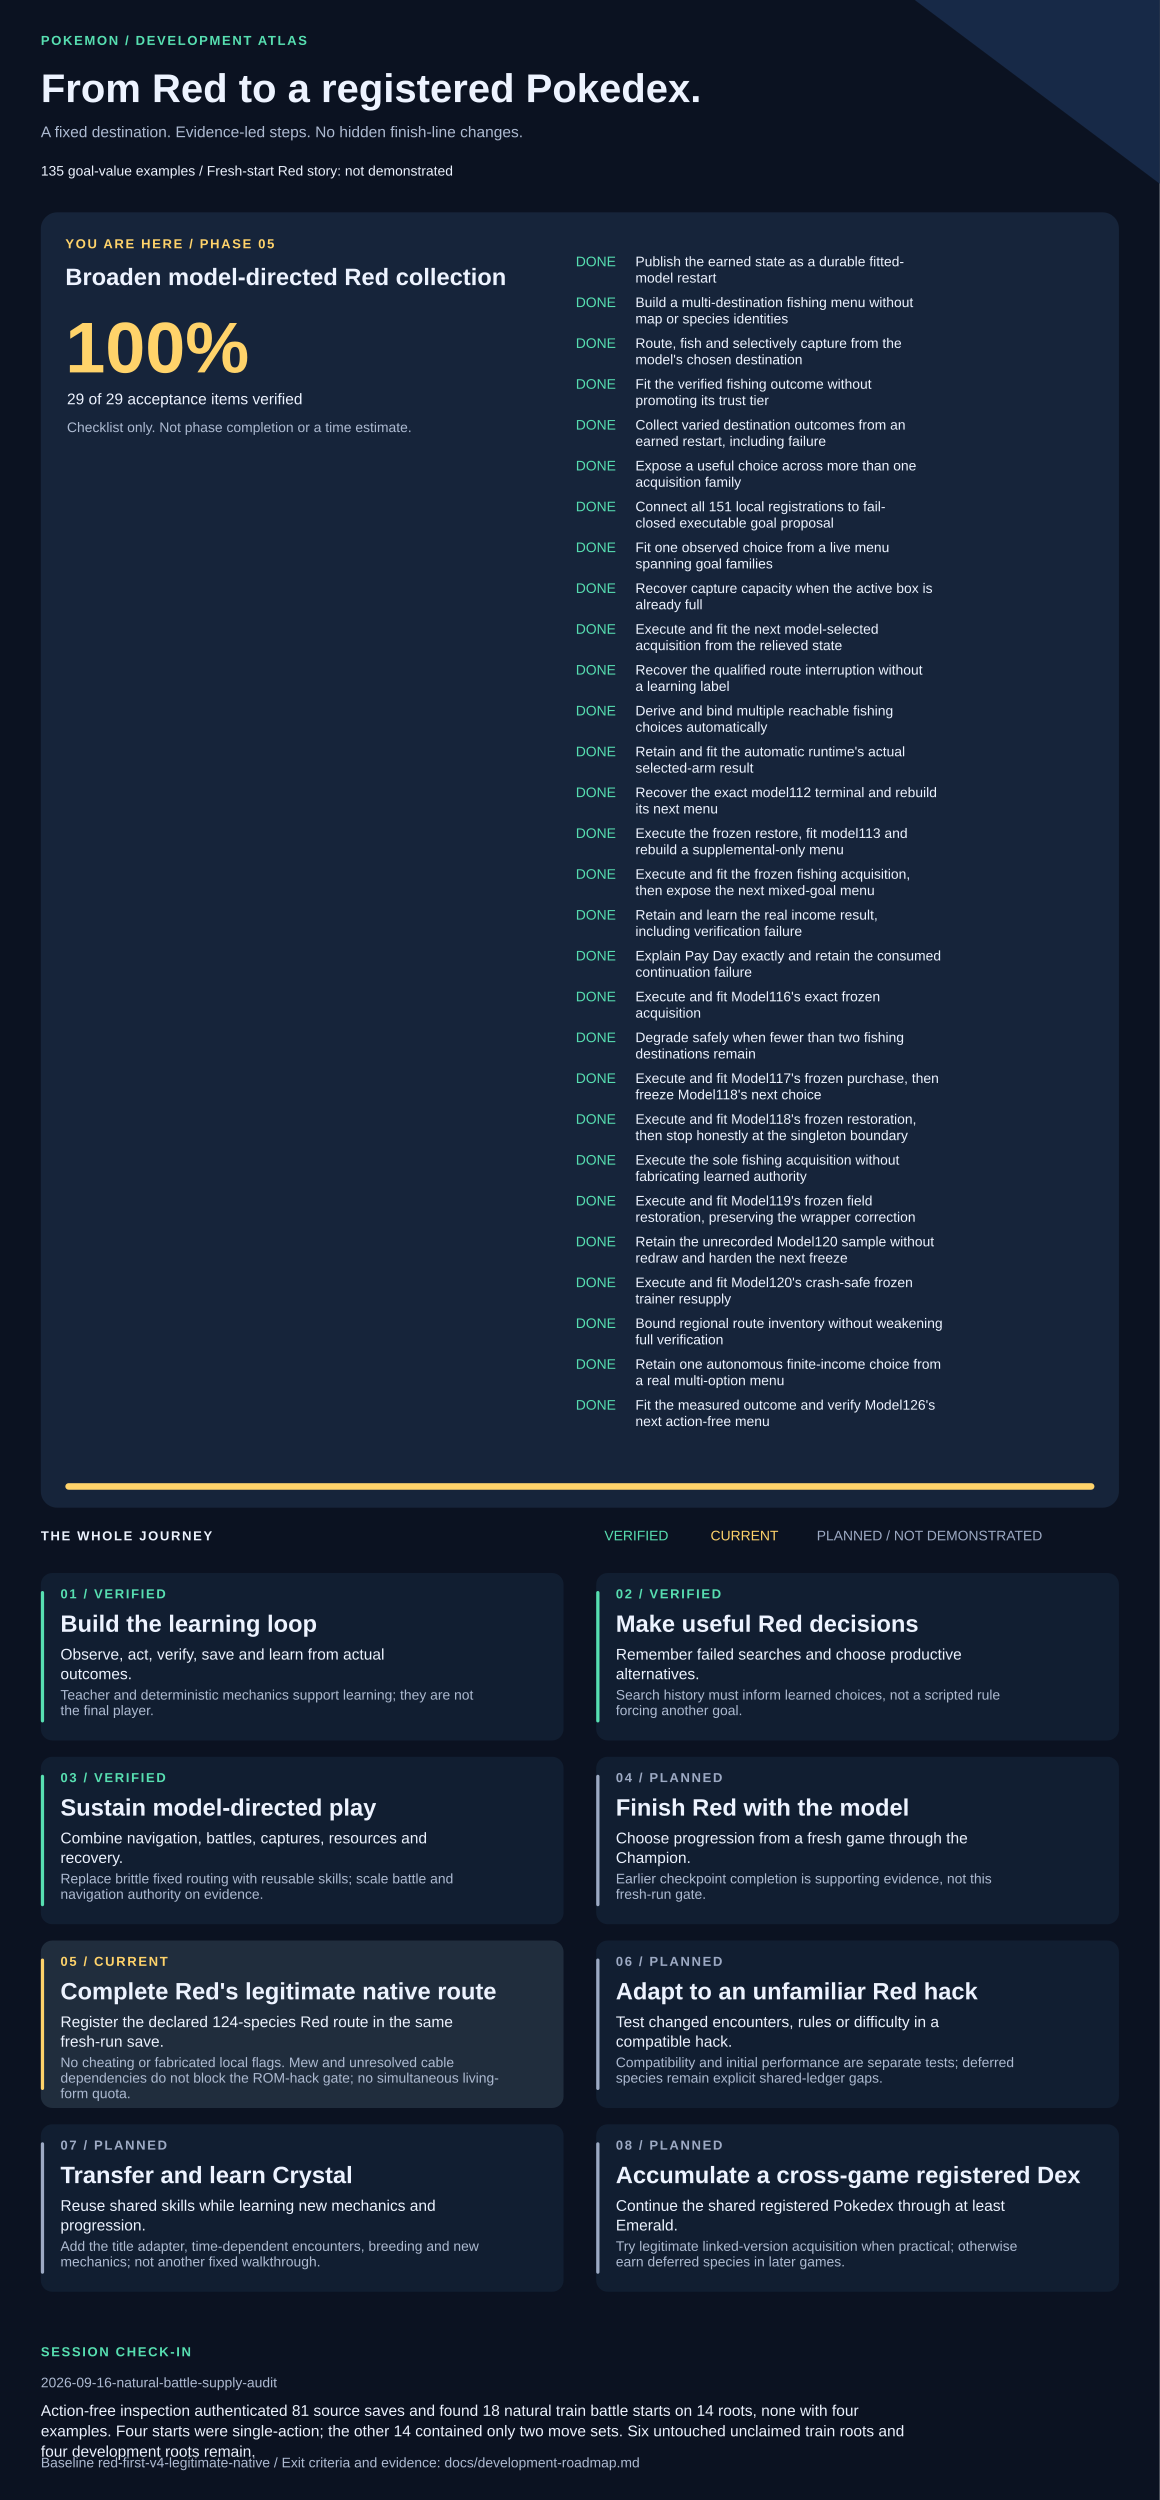
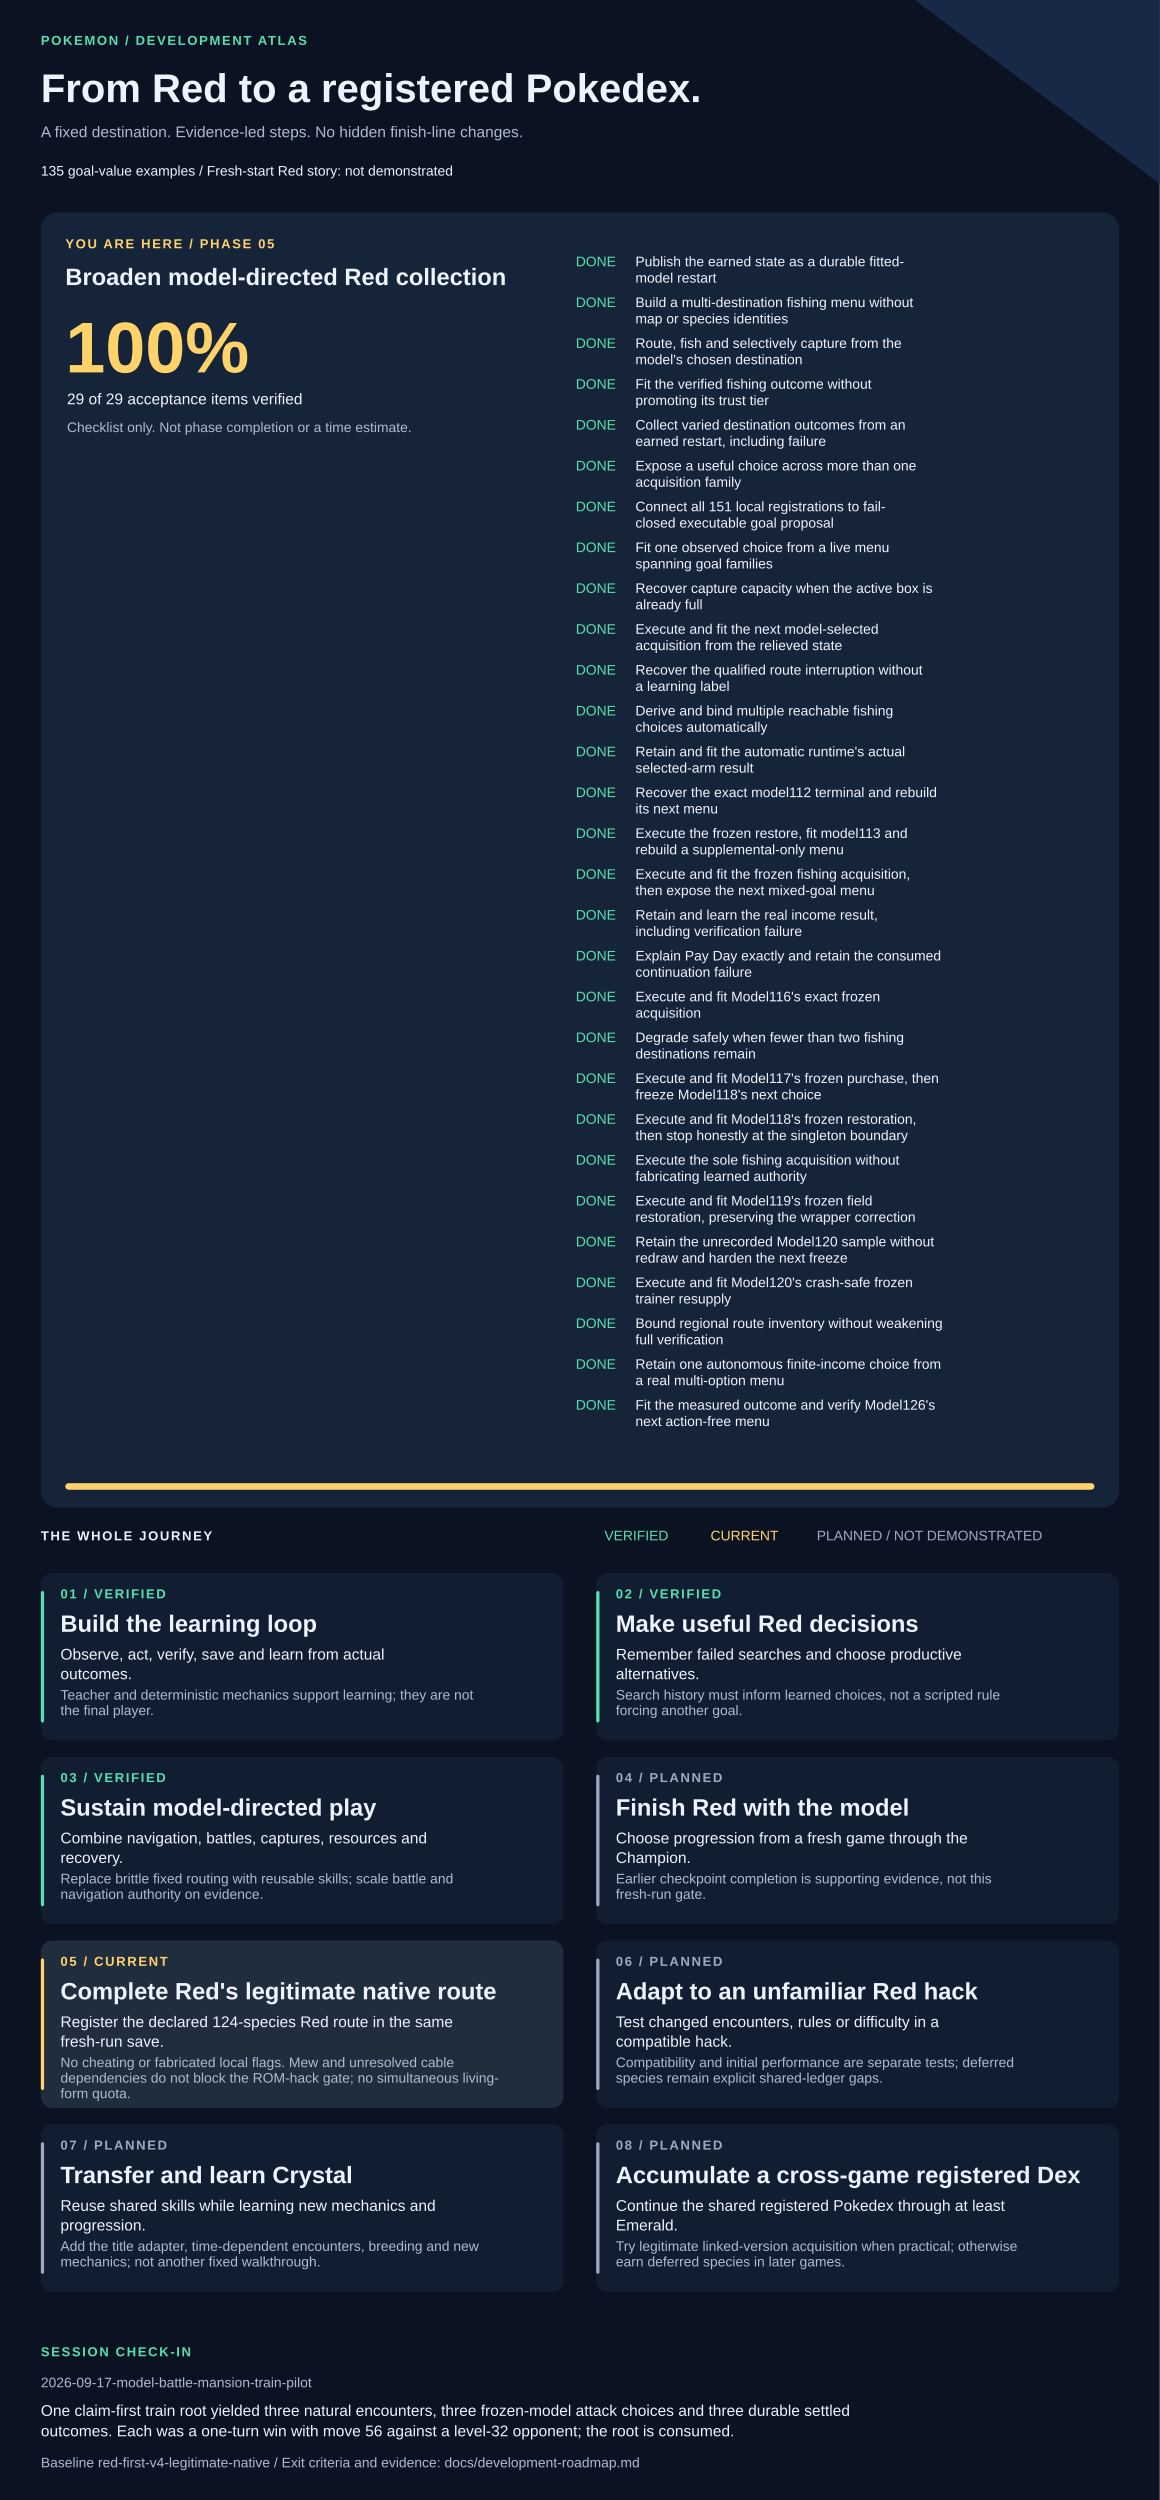
<svg xmlns="http://www.w3.org/2000/svg" width="1420" height="3061" viewBox="0 0 1420 3061" role="img" aria-labelledby="title description">
  <style>text{font-family:Arial,Helvetica,sans-serif;fill:#edf3ff}.muted{fill:#adbad1}.eyebrow{font-size:16px;letter-spacing:2px;font-weight:bold}.heading{font-size:29px;font-weight:bold}.body{font-size:19px}.small{font-size:17px}</style>
  <rect width="1420" height="3061" fill="#0b1221" />
  <path d="M1120 0H1420V225Z" fill="#172947" />
  <text x="50" y="55" class="eyebrow" style="fill:#57dfb1">POKEMON / DEVELOPMENT ATLAS</text>
  <text x="50" y="125" style="font-size:49px;font-weight:bold">From Red to a registered Pokedex.</text>
  <text x="50" y="168" class="body muted">A fixed destination. Evidence-led steps. No hidden finish-line changes.</text>
  <text x="50" y="215" class="small">135 goal-value examples  /  Fresh-start Red story: not demonstrated</text>
  <rect x="50" y="260" width="1320" height="1586" rx="20" fill="#16243a" />
  <text x="80" y="304" class="eyebrow" style="fill:#ffd36a">YOU ARE HERE / PHASE 05</text>
  <text x="80" y="349" class="heading">Broaden model-directed Red collection</text>
  <text x="80" y="456" style="font-size:88px;font-weight:bold;fill:#ffd36a">100%</text>
  <text x="82" y="495" class="body">29 of 29 acceptance items verified</text>
  <text x="82" y="529" class="small muted">Checklist only. Not phase completion or a time estimate.</text>
  <text x="705" y="326" class="small" style="fill:#57dfb1">DONE</text>
  <text x="778" y="326" class="small">Publish the earned state as a durable fitted-</text>
  <text x="778" y="346" class="small">model restart</text>
  <text x="705" y="376" class="small" style="fill:#57dfb1">DONE</text>
  <text x="778" y="376" class="small">Build a multi-destination fishing menu without</text>
  <text x="778" y="396" class="small">map or species identities</text>
  <text x="705" y="426" class="small" style="fill:#57dfb1">DONE</text>
  <text x="778" y="426" class="small">Route, fish and selectively capture from the</text>
  <text x="778" y="446" class="small">model's chosen destination</text>
  <text x="705" y="476" class="small" style="fill:#57dfb1">DONE</text>
  <text x="778" y="476" class="small">Fit the verified fishing outcome without</text>
  <text x="778" y="496" class="small">promoting its trust tier</text>
  <text x="705" y="526" class="small" style="fill:#57dfb1">DONE</text>
  <text x="778" y="526" class="small">Collect varied destination outcomes from an</text>
  <text x="778" y="546" class="small">earned restart, including failure</text>
  <text x="705" y="576" class="small" style="fill:#57dfb1">DONE</text>
  <text x="778" y="576" class="small">Expose a useful choice across more than one</text>
  <text x="778" y="596" class="small">acquisition family</text>
  <text x="705" y="626" class="small" style="fill:#57dfb1">DONE</text>
  <text x="778" y="626" class="small">Connect all 151 local registrations to fail-</text>
  <text x="778" y="646" class="small">closed executable goal proposal</text>
  <text x="705" y="676" class="small" style="fill:#57dfb1">DONE</text>
  <text x="778" y="676" class="small">Fit one observed choice from a live menu</text>
  <text x="778" y="696" class="small">spanning goal families</text>
  <text x="705" y="726" class="small" style="fill:#57dfb1">DONE</text>
  <text x="778" y="726" class="small">Recover capture capacity when the active box is</text>
  <text x="778" y="746" class="small">already full</text>
  <text x="705" y="776" class="small" style="fill:#57dfb1">DONE</text>
  <text x="778" y="776" class="small">Execute and fit the next model-selected</text>
  <text x="778" y="796" class="small">acquisition from the relieved state</text>
  <text x="705" y="826" class="small" style="fill:#57dfb1">DONE</text>
  <text x="778" y="826" class="small">Recover the qualified route interruption without</text>
  <text x="778" y="846" class="small">a learning label</text>
  <text x="705" y="876" class="small" style="fill:#57dfb1">DONE</text>
  <text x="778" y="876" class="small">Derive and bind multiple reachable fishing</text>
  <text x="778" y="896" class="small">choices automatically</text>
  <text x="705" y="926" class="small" style="fill:#57dfb1">DONE</text>
  <text x="778" y="926" class="small">Retain and fit the automatic runtime's actual</text>
  <text x="778" y="946" class="small">selected-arm result</text>
  <text x="705" y="976" class="small" style="fill:#57dfb1">DONE</text>
  <text x="778" y="976" class="small">Recover the exact model112 terminal and rebuild</text>
  <text x="778" y="996" class="small">its next menu</text>
  <text x="705" y="1026" class="small" style="fill:#57dfb1">DONE</text>
  <text x="778" y="1026" class="small">Execute the frozen restore, fit model113 and</text>
  <text x="778" y="1046" class="small">rebuild a supplemental-only menu</text>
  <text x="705" y="1076" class="small" style="fill:#57dfb1">DONE</text>
  <text x="778" y="1076" class="small">Execute and fit the frozen fishing acquisition,</text>
  <text x="778" y="1096" class="small">then expose the next mixed-goal menu</text>
  <text x="705" y="1126" class="small" style="fill:#57dfb1">DONE</text>
  <text x="778" y="1126" class="small">Retain and learn the real income result,</text>
  <text x="778" y="1146" class="small">including verification failure</text>
  <text x="705" y="1176" class="small" style="fill:#57dfb1">DONE</text>
  <text x="778" y="1176" class="small">Explain Pay Day exactly and retain the consumed</text>
  <text x="778" y="1196" class="small">continuation failure</text>
  <text x="705" y="1226" class="small" style="fill:#57dfb1">DONE</text>
  <text x="778" y="1226" class="small">Execute and fit Model116's exact frozen</text>
  <text x="778" y="1246" class="small">acquisition</text>
  <text x="705" y="1276" class="small" style="fill:#57dfb1">DONE</text>
  <text x="778" y="1276" class="small">Degrade safely when fewer than two fishing</text>
  <text x="778" y="1296" class="small">destinations remain</text>
  <text x="705" y="1326" class="small" style="fill:#57dfb1">DONE</text>
  <text x="778" y="1326" class="small">Execute and fit Model117's frozen purchase, then</text>
  <text x="778" y="1346" class="small">freeze Model118's next choice</text>
  <text x="705" y="1376" class="small" style="fill:#57dfb1">DONE</text>
  <text x="778" y="1376" class="small">Execute and fit Model118's frozen restoration,</text>
  <text x="778" y="1396" class="small">then stop honestly at the singleton boundary</text>
  <text x="705" y="1426" class="small" style="fill:#57dfb1">DONE</text>
  <text x="778" y="1426" class="small">Execute the sole fishing acquisition without</text>
  <text x="778" y="1446" class="small">fabricating learned authority</text>
  <text x="705" y="1476" class="small" style="fill:#57dfb1">DONE</text>
  <text x="778" y="1476" class="small">Execute and fit Model119's frozen field</text>
  <text x="778" y="1496" class="small">restoration, preserving the wrapper correction</text>
  <text x="705" y="1526" class="small" style="fill:#57dfb1">DONE</text>
  <text x="778" y="1526" class="small">Retain the unrecorded Model120 sample without</text>
  <text x="778" y="1546" class="small">redraw and harden the next freeze</text>
  <text x="705" y="1576" class="small" style="fill:#57dfb1">DONE</text>
  <text x="778" y="1576" class="small">Execute and fit Model120's crash-safe frozen</text>
  <text x="778" y="1596" class="small">trainer resupply</text>
  <text x="705" y="1626" class="small" style="fill:#57dfb1">DONE</text>
  <text x="778" y="1626" class="small">Bound regional route inventory without weakening</text>
  <text x="778" y="1646" class="small">full verification</text>
  <text x="705" y="1676" class="small" style="fill:#57dfb1">DONE</text>
  <text x="778" y="1676" class="small">Retain one autonomous finite-income choice from</text>
  <text x="778" y="1696" class="small">a real multi-option menu</text>
  <text x="705" y="1726" class="small" style="fill:#57dfb1">DONE</text>
  <text x="778" y="1726" class="small">Fit the measured outcome and verify Model126's</text>
  <text x="778" y="1746" class="small">next action-free menu</text>
  <rect x="80" y="1816" width="1260" height="8" rx="4" fill="#293b55" />
  <rect x="80" y="1816" width="1260" height="8" rx="4" fill="#ffd36a" />
  <text x="50" y="1886" class="eyebrow">THE WHOLE JOURNEY</text>
  <text x="740" y="1886" class="small" style="fill:#57dfb1">VERIFIED</text>
  <text x="870" y="1886" class="small" style="fill:#ffd36a">CURRENT</text>
  <text x="1000" y="1886" class="small" style="fill:#9daac4">PLANNED / NOT DEMONSTRATED</text>
  <rect x="50" y="1926" width="640" height="205" rx="14" fill="#111e31" />
  <rect x="50" y="1948" width="4" height="161" rx="2" fill="#57dfb1" />
  <text x="74" y="1957" class="eyebrow" style="fill:#57dfb1">01 / VERIFIED</text>
  <text x="74" y="1998" class="heading">Build the learning loop</text>
  <text x="74" y="2032" class="body">Observe, act, verify, save and learn from actual</text>
  <text x="74" y="2056" class="body">outcomes.</text>
  <text x="74" y="2081" class="small muted">Teacher and deterministic mechanics support learning; they are not</text>
  <text x="74" y="2100" class="small muted">the final player.</text>
  <rect x="730" y="1926" width="640" height="205" rx="14" fill="#111e31" />
  <rect x="730" y="1948" width="4" height="161" rx="2" fill="#57dfb1" />
  <text x="754" y="1957" class="eyebrow" style="fill:#57dfb1">02 / VERIFIED</text>
  <text x="754" y="1998" class="heading">Make useful Red decisions</text>
  <text x="754" y="2032" class="body">Remember failed searches and choose productive</text>
  <text x="754" y="2056" class="body">alternatives.</text>
  <text x="754" y="2081" class="small muted">Search history must inform learned choices, not a scripted rule</text>
  <text x="754" y="2100" class="small muted">forcing another goal.</text>
  <rect x="50" y="2151" width="640" height="205" rx="14" fill="#111e31" />
  <rect x="50" y="2173" width="4" height="161" rx="2" fill="#57dfb1" />
  <text x="74" y="2182" class="eyebrow" style="fill:#57dfb1">03 / VERIFIED</text>
  <text x="74" y="2223" class="heading">Sustain model-directed play</text>
  <text x="74" y="2257" class="body">Combine navigation, battles, captures, resources and</text>
  <text x="74" y="2281" class="body">recovery.</text>
  <text x="74" y="2306" class="small muted">Replace brittle fixed routing with reusable skills; scale battle and</text>
  <text x="74" y="2325" class="small muted">navigation authority on evidence.</text>
  <rect x="730" y="2151" width="640" height="205" rx="14" fill="#111e31" />
  <rect x="730" y="2173" width="4" height="161" rx="2" fill="#9daac4" />
  <text x="754" y="2182" class="eyebrow" style="fill:#9daac4">04 / PLANNED</text>
  <text x="754" y="2223" class="heading">Finish Red with the model</text>
  <text x="754" y="2257" class="body">Choose progression from a fresh game through the</text>
  <text x="754" y="2281" class="body">Champion.</text>
  <text x="754" y="2306" class="small muted">Earlier checkpoint completion is supporting evidence, not this</text>
  <text x="754" y="2325" class="small muted">fresh-run gate.</text>
  <rect x="50" y="2376" width="640" height="205" rx="14" fill="#202d3d" />
  <rect x="50" y="2398" width="4" height="161" rx="2" fill="#ffd36a" />
  <text x="74" y="2407" class="eyebrow" style="fill:#ffd36a">05 / CURRENT</text>
  <text x="74" y="2448" class="heading">Complete Red's legitimate native route</text>
  <text x="74" y="2482" class="body">Register the declared 124-species Red route in the same</text>
  <text x="74" y="2506" class="body">fresh-run save.</text>
  <text x="74" y="2531" class="small muted">No cheating or fabricated local flags. Mew and unresolved cable</text>
  <text x="74" y="2550" class="small muted">dependencies do not block the ROM-hack gate; no simultaneous living-</text>
  <text x="74" y="2569" class="small muted">form quota.</text>
  <rect x="730" y="2376" width="640" height="205" rx="14" fill="#111e31" />
  <rect x="730" y="2398" width="4" height="161" rx="2" fill="#9daac4" />
  <text x="754" y="2407" class="eyebrow" style="fill:#9daac4">06 / PLANNED</text>
  <text x="754" y="2448" class="heading">Adapt to an unfamiliar Red hack</text>
  <text x="754" y="2482" class="body">Test changed encounters, rules or difficulty in a</text>
  <text x="754" y="2506" class="body">compatible hack.</text>
  <text x="754" y="2531" class="small muted">Compatibility and initial performance are separate tests; deferred</text>
  <text x="754" y="2550" class="small muted">species remain explicit shared-ledger gaps.</text>
  <rect x="50" y="2601" width="640" height="205" rx="14" fill="#111e31" />
  <rect x="50" y="2623" width="4" height="161" rx="2" fill="#9daac4" />
  <text x="74" y="2632" class="eyebrow" style="fill:#9daac4">07 / PLANNED</text>
  <text x="74" y="2673" class="heading">Transfer and learn Crystal</text>
  <text x="74" y="2707" class="body">Reuse shared skills while learning new mechanics and</text>
  <text x="74" y="2731" class="body">progression.</text>
  <text x="74" y="2756" class="small muted">Add the title adapter, time-dependent encounters, breeding and new</text>
  <text x="74" y="2775" class="small muted">mechanics; not another fixed walkthrough.</text>
  <rect x="730" y="2601" width="640" height="205" rx="14" fill="#111e31" />
  <rect x="730" y="2623" width="4" height="161" rx="2" fill="#9daac4" />
  <text x="754" y="2632" class="eyebrow" style="fill:#9daac4">08 / PLANNED</text>
  <text x="754" y="2673" class="heading">Accumulate a cross-game registered Dex</text>
  <text x="754" y="2707" class="body">Continue the shared registered Pokedex through at least</text>
  <text x="754" y="2731" class="body">Emerald.</text>
  <text x="754" y="2756" class="small muted">Try legitimate linked-version acquisition when practical; otherwise</text>
  <text x="754" y="2775" class="small muted">earn deferred species in later games.</text>
  <text x="50" y="2885" class="eyebrow" style="fill:#57dfb1">SESSION CHECK-IN</text>
-   <text x="50" y="2923" class="small muted">2026-09-16-natural-battle-supply-audit</text>
-   <text x="50" y="2958" class="body">Action-free inspection authenticated 81 source saves and found 18 natural train battle starts on 14 roots, none with four</text>
-   <text x="50" y="2983" class="body">examples. Four starts were single-action; the other 14 contained only two move sets. Six untouched unclaimed train roots and</text>
-   <text x="50" y="3008" class="body">four development roots remain.</text>
+   <text x="50" y="2923" class="small muted">2026-09-17-model-battle-mansion-train-pilot</text>
+   <text x="50" y="2958" class="body">One claim-first train root yielded three natural encounters, three frozen-model attack choices and three durable settled</text>
+   <text x="50" y="2983" class="body">outcomes. Each was a one-turn win with move 56 against a level-32 opponent; the root is consumed.</text>
  <text x="50" y="3021" class="small muted">Baseline red-first-v4-legitimate-native / Exit criteria and evidence: docs/development-roadmap.md</text>
</svg>
